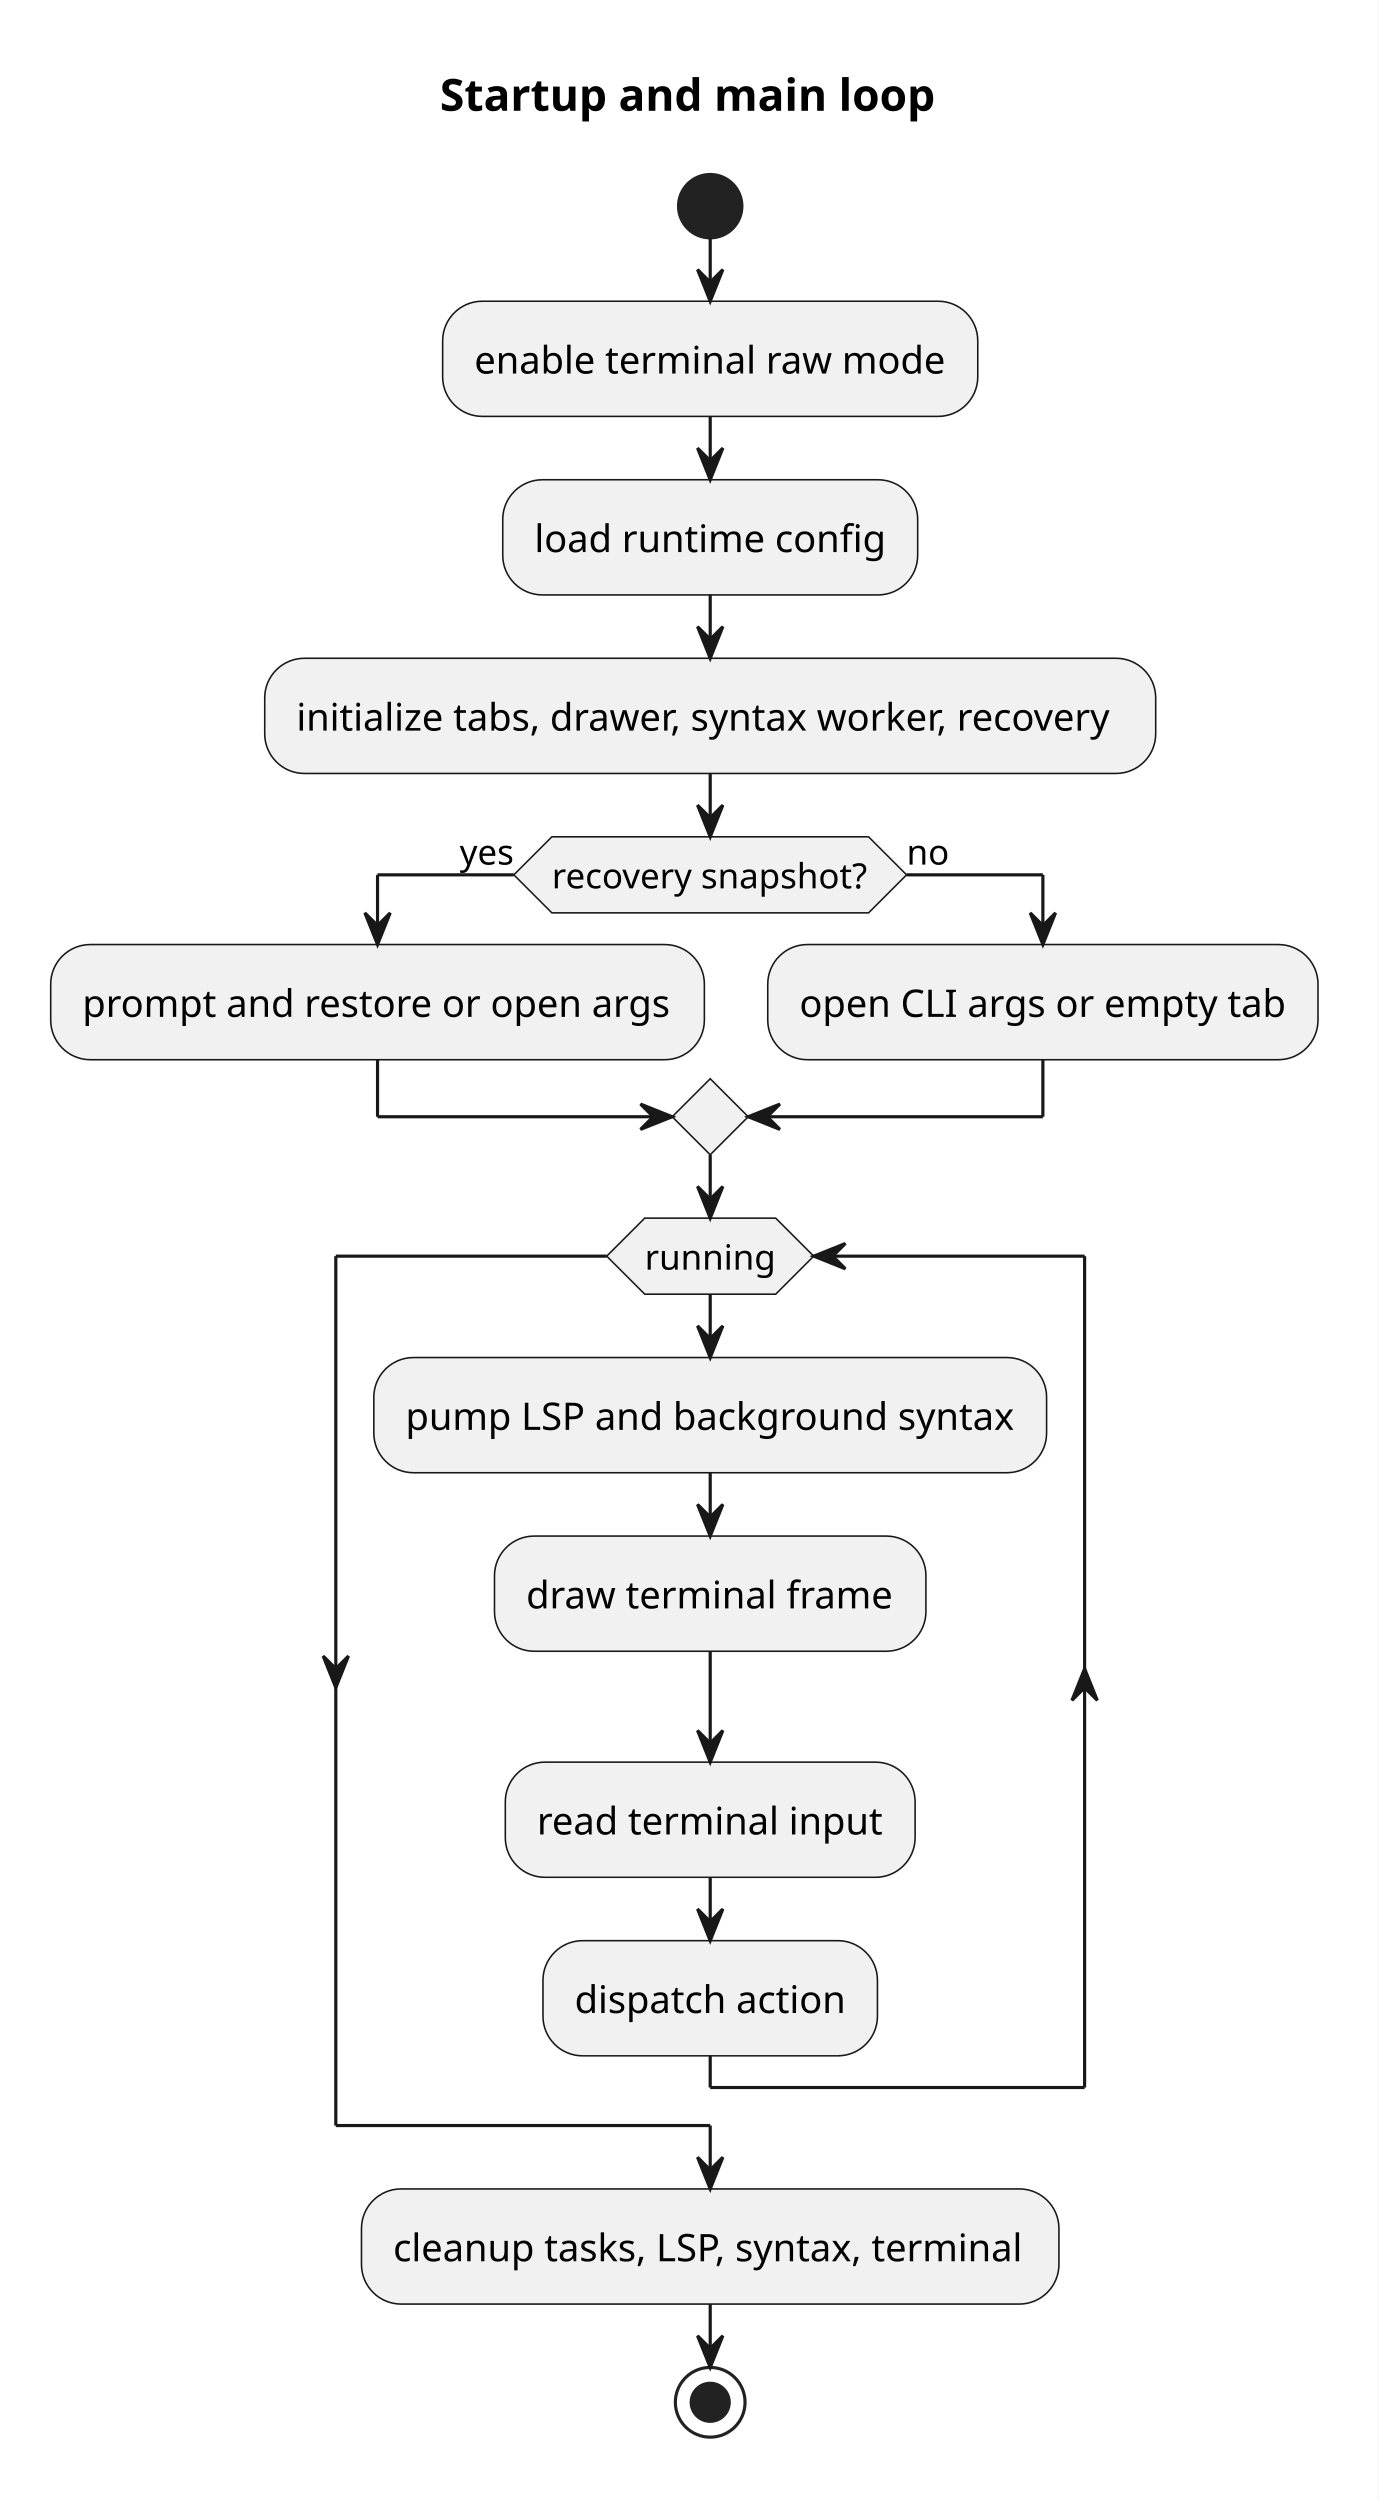
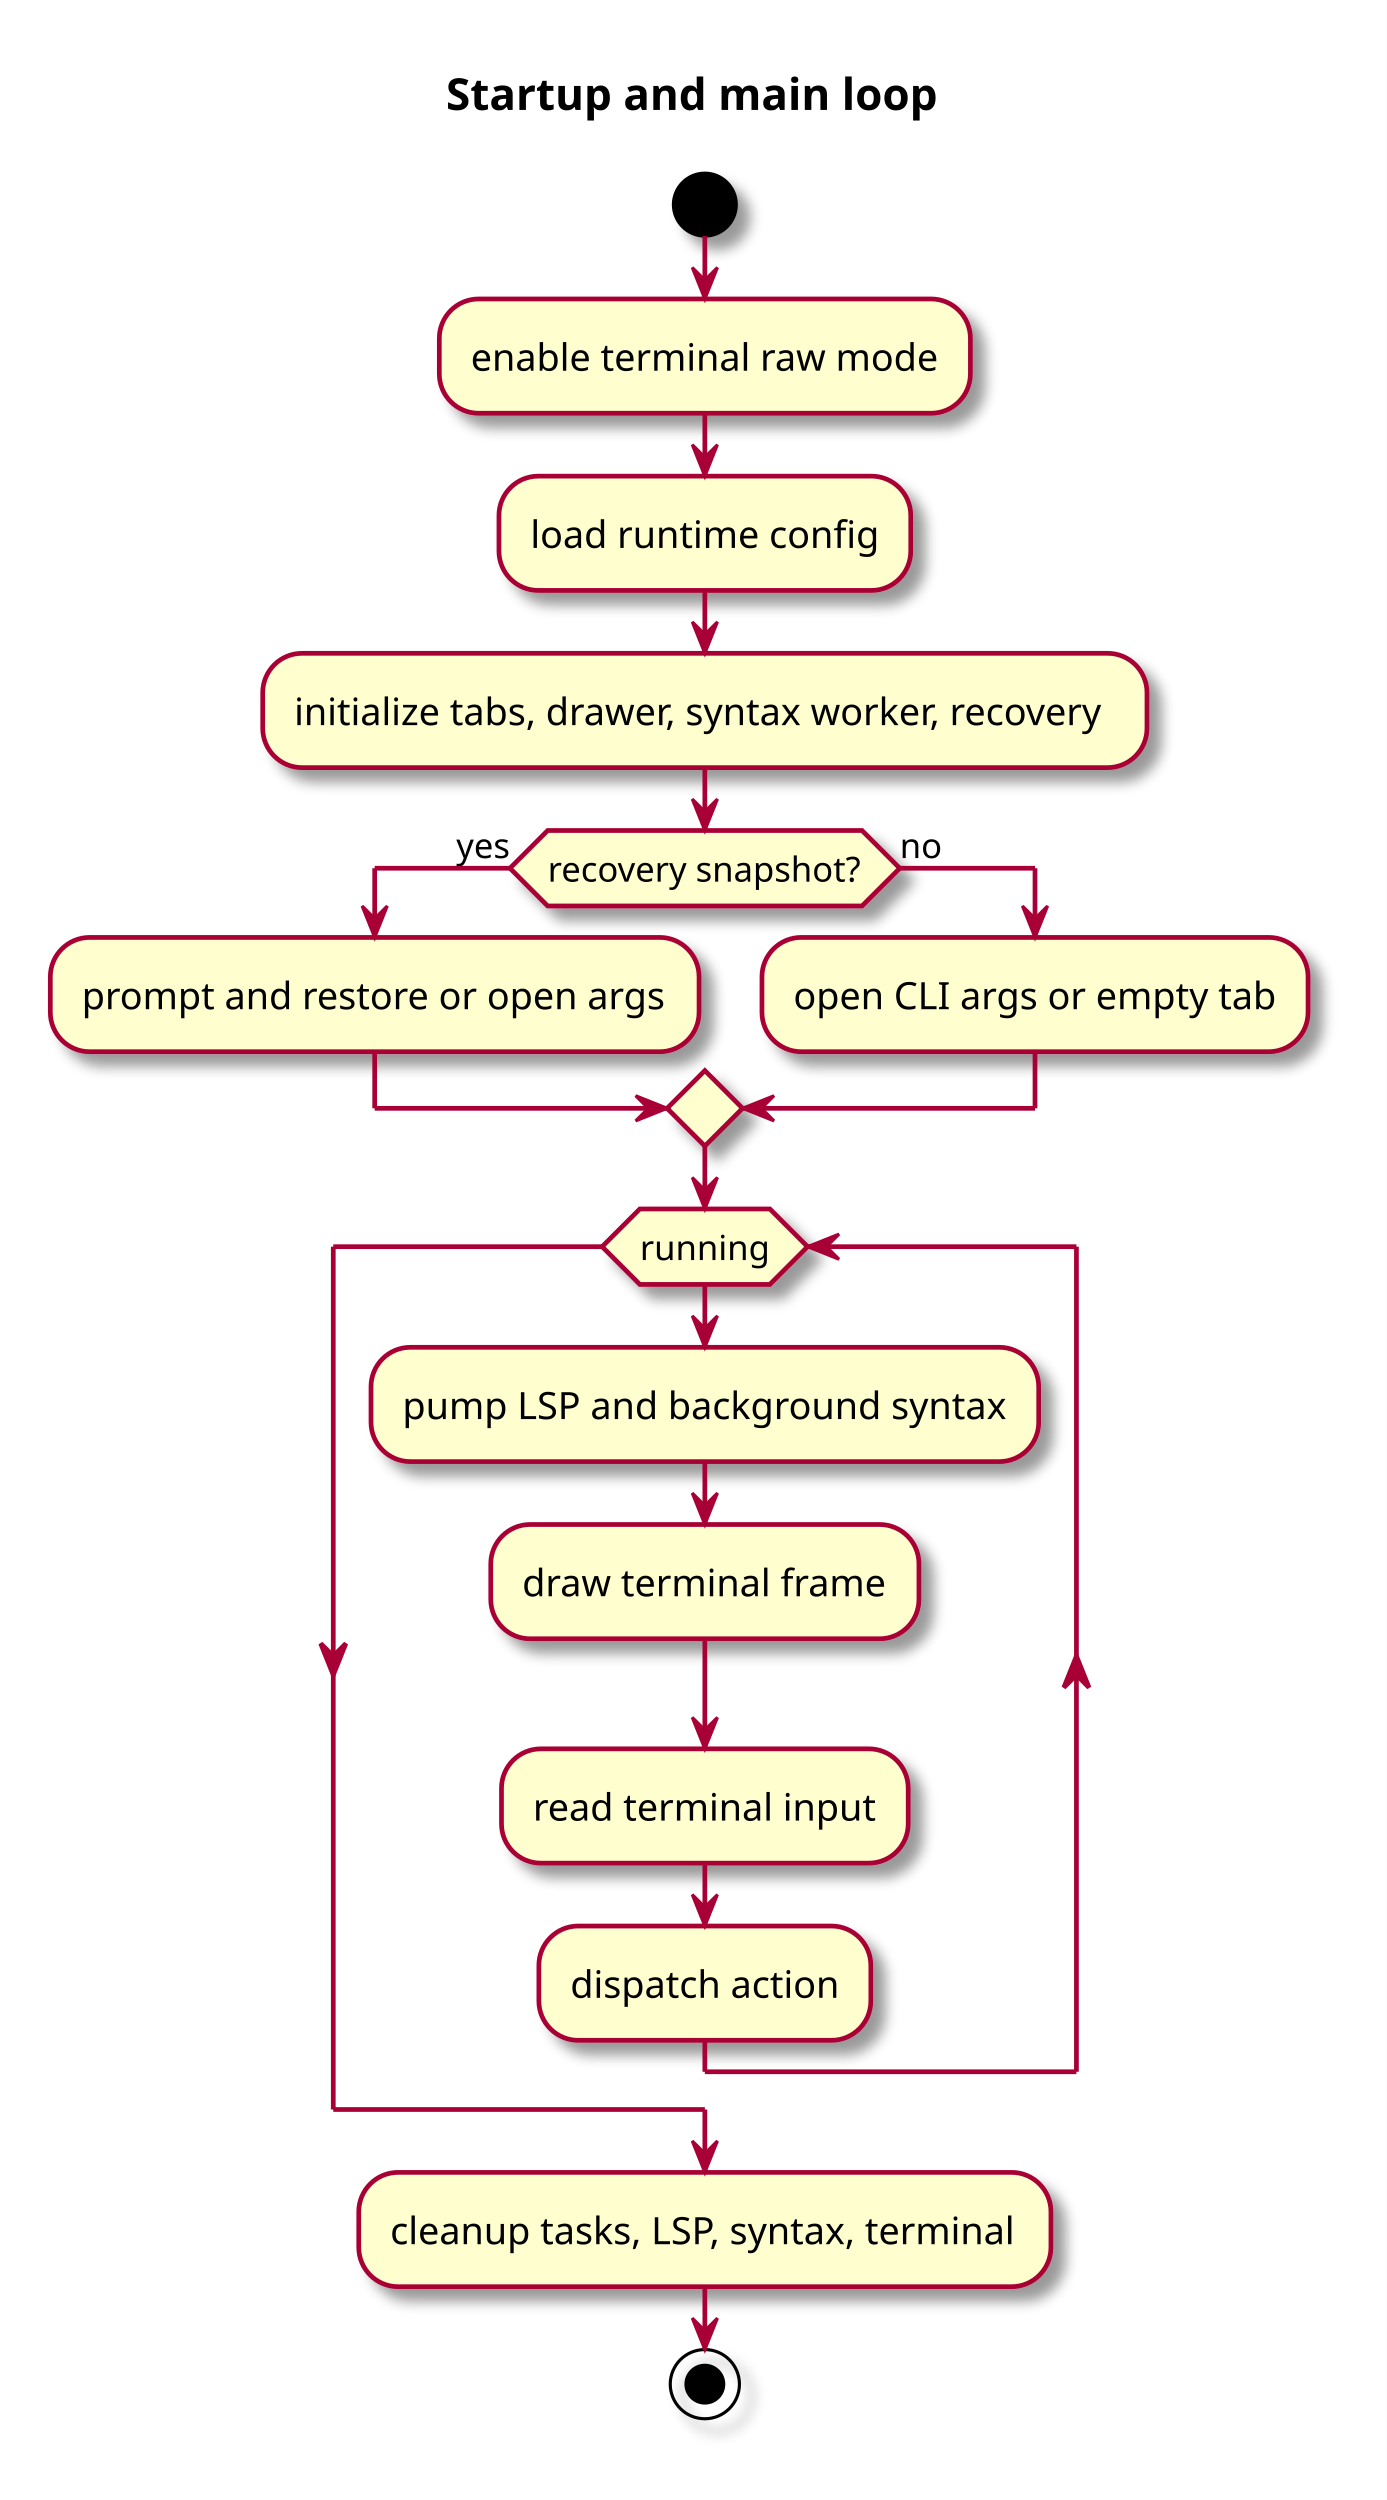
- <svg xmlns="http://www.w3.org/2000/svg" contentStyleType="text/css" data-diagram-type="ACTIVITY" height="789px" preserveAspectRatio="none" style="width:435px;height:789px;background:#FFFFFF;" version="1.1" viewBox="0 0 435 789" width="435px" zoomAndPan="magnify">
-   <defs />
+ <svg xmlns="http://www.w3.org/2000/svg" contentStyleType="text/css" data-diagram-type="ACTIVITY" height="795px" preserveAspectRatio="none" style="width:441px;height:795px;background:#FFFFFF;" version="1.1" viewBox="0 0 441 795" width="441px" zoomAndPan="magnify">
+   <defs>
+     <filter height="300%" id="fdw4j9cru61a0" width="300%" x="-1" y="-1">
+       <feGaussianBlur result="blurOut" stdDeviation="2" />
+       <feColorMatrix in="blurOut" result="blurOut2" type="matrix" values="0 0 0 0 0 0 0 0 0 0 0 0 0 0 0 0 0 0 .4 0" />
+       <feOffset dx="4" dy="4" in="blurOut2" result="blurOut3" />
+       <feBlend in="SourceGraphic" in2="blurOut3" mode="normal" />
+     </filter>
+   </defs>
  <rect width="100%" height="100%" fill="#FFFFFF" />
  <g>
-     <g class="title" data-source-line="2">
-       <text fill="#000000" font-family="sans-serif" font-size="14" font-weight="700" lengthAdjust="spacing" textLength="156.309" x="138.827" y="34.966">Startup and main loop</text>
+     <g class="title" data-source-line="3">
+       <text fill="#000000" font-family="sans-serif" font-size="14" font-weight="700" lengthAdjust="spacing" textLength="156.309" x="141.827" y="34.966">Startup and main loop</text>
    </g>
-     <ellipse cx="224.141" cy="65.068" fill="#222222" rx="10" ry="10" style="stroke:#222222;stroke-width:1;" />
-     <rect fill="#F1F1F1" height="36.344" rx="12.5" ry="12.5" style="stroke:#181818;stroke-width:0.5;" width="168.885" x="139.699" y="95.068" />
+     <ellipse cx="224.141" cy="65.068" fill="#000000" filter="url(#fdw4j9cru61a0)" rx="10" ry="10" style="stroke:#000000;stroke-width:1;" />
+     <rect fill="#FEFECE" filter="url(#fdw4j9cru61a0)" height="36.344" rx="12.5" ry="12.5" style="stroke:#A80036;stroke-width:1.5;" width="168.885" x="139.699" y="95.068" />
    <text fill="#000000" font-family="sans-serif" font-size="12" lengthAdjust="spacing" textLength="148.885" x="149.699" y="117.896">enable terminal raw mode</text>
-     <rect fill="#F1F1F1" height="36.344" rx="12.5" ry="12.5" style="stroke:#181818;stroke-width:0.5;" width="130.953" x="158.665" y="151.412" />
+     <rect fill="#FEFECE" filter="url(#fdw4j9cru61a0)" height="36.344" rx="12.5" ry="12.5" style="stroke:#A80036;stroke-width:1.5;" width="130.953" x="158.665" y="151.412" />
    <text fill="#000000" font-family="sans-serif" font-size="12" lengthAdjust="spacing" textLength="110.953" x="168.665" y="174.24">load runtime config</text>
-     <rect fill="#F1F1F1" height="36.344" rx="12.5" ry="12.5" style="stroke:#181818;stroke-width:0.5;" width="281.194" x="83.544" y="207.756" />
+     <rect fill="#FEFECE" filter="url(#fdw4j9cru61a0)" height="36.344" rx="12.5" ry="12.5" style="stroke:#A80036;stroke-width:1.5;" width="281.194" x="83.544" y="207.756" />
    <text fill="#000000" font-family="sans-serif" font-size="12" lengthAdjust="spacing" textLength="261.194" x="93.544" y="230.584">initialize tabs, drawer, syntax worker, recovery</text>
-     <polygon fill="#F1F1F1" points="174.163,264.1,274.119,264.1,286.119,276.1,274.119,288.1,174.163,288.1,162.163,276.1,174.163,264.1" style="stroke:#181818;stroke-width:0.5;" />
+     <polygon fill="#FEFECE" filter="url(#fdw4j9cru61a0)" points="174.163,264.1,274.119,264.1,286.119,276.1,274.119,288.1,174.163,288.1,162.163,276.1,174.163,264.1" style="stroke:#A80036;stroke-width:1.5;" />
    <text fill="#000000" font-family="sans-serif" font-size="11" lengthAdjust="spacing" textLength="99.956" x="174.163" y="280.368">recovery snapshot?</text>
    <text fill="#000000" font-family="sans-serif" font-size="11" lengthAdjust="spacing" textLength="17.083" x="145.08" y="272.877">yes</text>
    <text fill="#000000" font-family="sans-serif" font-size="11" lengthAdjust="spacing" textLength="13.453" x="286.119" y="272.877">no</text>
-     <rect fill="#F1F1F1" height="36.344" rx="12.5" ry="12.5" style="stroke:#181818;stroke-width:0.5;" width="206.301" x="16" y="298.1" />
+     <rect fill="#FEFECE" filter="url(#fdw4j9cru61a0)" height="36.344" rx="12.5" ry="12.5" style="stroke:#A80036;stroke-width:1.5;" width="206.301" x="16" y="298.1" />
    <text fill="#000000" font-family="sans-serif" font-size="12" lengthAdjust="spacing" textLength="186.301" x="26" y="320.928">prompt and restore or open args</text>
-     <rect fill="#F1F1F1" height="36.344" rx="12.5" ry="12.5" style="stroke:#181818;stroke-width:0.5;" width="173.661" x="242.301" y="298.1" />
+     <rect fill="#FEFECE" filter="url(#fdw4j9cru61a0)" height="36.344" rx="12.5" ry="12.5" style="stroke:#A80036;stroke-width:1.5;" width="173.661" x="242.301" y="298.1" />
    <text fill="#000000" font-family="sans-serif" font-size="12" lengthAdjust="spacing" textLength="153.661" x="252.301" y="320.928">open CLI args or empty tab</text>
-     <polygon fill="#F1F1F1" points="224.141,340.444,236.141,352.444,224.141,364.444,212.141,352.444,224.141,340.444" style="stroke:#181818;stroke-width:0.5;" />
-     <rect fill="#F1F1F1" height="36.344" rx="12.5" ry="12.5" style="stroke:#181818;stroke-width:0.5;" width="212.325" x="117.979" y="428.444" />
+     <polygon fill="#FEFECE" filter="url(#fdw4j9cru61a0)" points="224.141,340.444,236.141,352.444,224.141,364.444,212.141,352.444,224.141,340.444" style="stroke:#A80036;stroke-width:1.5;" />
+     <rect fill="#FEFECE" filter="url(#fdw4j9cru61a0)" height="36.344" rx="12.5" ry="12.5" style="stroke:#A80036;stroke-width:1.5;" width="212.325" x="117.979" y="428.444" />
    <text fill="#000000" font-family="sans-serif" font-size="12" lengthAdjust="spacing" textLength="192.325" x="127.979" y="451.272">pump LSP and background syntax</text>
-     <rect fill="#F1F1F1" height="36.344" rx="12.5" ry="12.5" style="stroke:#181818;stroke-width:0.5;" width="136.161" x="156.061" y="484.788" />
+     <rect fill="#FEFECE" filter="url(#fdw4j9cru61a0)" height="36.344" rx="12.5" ry="12.5" style="stroke:#A80036;stroke-width:1.5;" width="136.161" x="156.061" y="484.788" />
    <text fill="#000000" font-family="sans-serif" font-size="12" lengthAdjust="spacing" textLength="116.161" x="166.061" y="507.617">draw terminal frame</text>
-     <rect fill="#F1F1F1" height="36.344" rx="12.5" ry="12.5" style="stroke:#181818;stroke-width:0.5;" width="129.333" x="159.475" y="556.133" />
+     <rect fill="#FEFECE" filter="url(#fdw4j9cru61a0)" height="36.344" rx="12.5" ry="12.5" style="stroke:#A80036;stroke-width:1.5;" width="129.333" x="159.475" y="556.133" />
    <text fill="#000000" font-family="sans-serif" font-size="12" lengthAdjust="spacing" textLength="109.333" x="169.475" y="578.961">read terminal input</text>
-     <rect fill="#F1F1F1" height="36.344" rx="12.5" ry="12.5" style="stroke:#181818;stroke-width:0.5;" width="105.561" x="171.361" y="612.477" />
+     <rect fill="#FEFECE" filter="url(#fdw4j9cru61a0)" height="36.344" rx="12.5" ry="12.5" style="stroke:#A80036;stroke-width:1.5;" width="105.561" x="171.361" y="612.477" />
    <text fill="#000000" font-family="sans-serif" font-size="12" lengthAdjust="spacing" textLength="85.561" x="181.361" y="635.305">dispatch action</text>
-     <polygon fill="#F1F1F1" points="203.472,384.444,244.81,384.444,256.81,396.444,244.81,408.444,203.472,408.444,191.472,396.444,203.472,384.444" style="stroke:#181818;stroke-width:0.5;" />
+     <polygon fill="#FEFECE" filter="url(#fdw4j9cru61a0)" points="203.472,384.444,244.81,384.444,256.81,396.444,244.81,408.444,203.472,408.444,191.472,396.444,203.472,384.444" style="stroke:#A80036;stroke-width:1.5;" />
    <text fill="#000000" font-family="sans-serif" font-size="11" lengthAdjust="spacing" textLength="41.338" x="203.472" y="400.712">running</text>
-     <rect fill="#F1F1F1" height="36.344" rx="12.5" ry="12.5" style="stroke:#181818;stroke-width:0.5;" width="220.113" x="114.085" y="690.821" />
+     <rect fill="#FEFECE" filter="url(#fdw4j9cru61a0)" height="36.344" rx="12.5" ry="12.5" style="stroke:#A80036;stroke-width:1.5;" width="220.113" x="114.085" y="690.821" />
    <text fill="#000000" font-family="sans-serif" font-size="12" lengthAdjust="spacing" textLength="200.113" x="124.085" y="713.649">cleanup tasks, LSP, syntax, terminal</text>
-     <ellipse cx="224.141" cy="758.165" fill="none" rx="11" ry="11" style="stroke:#222222;stroke-width:1;" />
-     <ellipse cx="224.141" cy="758.165" fill="#222222" rx="6" ry="6" style="stroke:#222222;stroke-width:1;" />
-     <line style="stroke:#181818;stroke-width:1;" x1="224.141" x2="224.141" y1="75.068" y2="95.068" />
-     <polygon fill="#181818" points="220.141,85.068,224.141,95.068,228.141,85.068,224.141,89.068" style="stroke:#181818;stroke-width:1;" />
-     <line style="stroke:#181818;stroke-width:1;" x1="224.141" x2="224.141" y1="131.412" y2="151.412" />
-     <polygon fill="#181818" points="220.141,141.412,224.141,151.412,228.141,141.412,224.141,145.412" style="stroke:#181818;stroke-width:1;" />
-     <line style="stroke:#181818;stroke-width:1;" x1="224.141" x2="224.141" y1="187.756" y2="207.756" />
-     <polygon fill="#181818" points="220.141,197.756,224.141,207.756,228.141,197.756,224.141,201.756" style="stroke:#181818;stroke-width:1;" />
-     <line style="stroke:#181818;stroke-width:1;" x1="162.163" x2="119.151" y1="276.1" y2="276.1" />
-     <line style="stroke:#181818;stroke-width:1;" x1="119.151" x2="119.151" y1="276.1" y2="298.1" />
-     <polygon fill="#181818" points="115.151,288.1,119.151,298.1,123.151,288.1,119.151,292.1" style="stroke:#181818;stroke-width:1;" />
-     <line style="stroke:#181818;stroke-width:1;" x1="286.119" x2="329.132" y1="276.1" y2="276.1" />
-     <line style="stroke:#181818;stroke-width:1;" x1="329.132" x2="329.132" y1="276.1" y2="298.1" />
-     <polygon fill="#181818" points="325.132,288.1,329.132,298.1,333.132,288.1,329.132,292.1" style="stroke:#181818;stroke-width:1;" />
-     <line style="stroke:#181818;stroke-width:1;" x1="119.151" x2="119.151" y1="334.444" y2="352.444" />
-     <line style="stroke:#181818;stroke-width:1;" x1="119.151" x2="212.141" y1="352.444" y2="352.444" />
-     <polygon fill="#181818" points="202.141,348.444,212.141,352.444,202.141,356.444,206.141,352.444" style="stroke:#181818;stroke-width:1;" />
-     <line style="stroke:#181818;stroke-width:1;" x1="329.132" x2="329.132" y1="334.444" y2="352.444" />
-     <line style="stroke:#181818;stroke-width:1;" x1="329.132" x2="236.141" y1="352.444" y2="352.444" />
-     <polygon fill="#181818" points="246.141,348.444,236.141,352.444,246.141,356.444,242.141,352.444" style="stroke:#181818;stroke-width:1;" />
-     <line style="stroke:#181818;stroke-width:1;" x1="224.141" x2="224.141" y1="244.1" y2="264.1" />
-     <polygon fill="#181818" points="220.141,254.1,224.141,264.1,228.141,254.1,224.141,258.1" style="stroke:#181818;stroke-width:1;" />
-     <line style="stroke:#181818;stroke-width:1;" x1="224.141" x2="224.141" y1="464.788" y2="484.788" />
-     <polygon fill="#181818" points="220.141,474.788,224.141,484.788,228.141,474.788,224.141,478.788" style="stroke:#181818;stroke-width:1;" />
-     <line style="stroke:#181818;stroke-width:1;" x1="224.141" x2="224.141" y1="521.133" y2="556.133" />
-     <polygon fill="#181818" points="220.141,546.133,224.141,556.133,228.141,546.133,224.141,550.133" style="stroke:#181818;stroke-width:1;" />
-     <line style="stroke:#181818;stroke-width:1;" x1="224.141" x2="224.141" y1="592.477" y2="612.477" />
-     <polygon fill="#181818" points="220.141,602.477,224.141,612.477,228.141,602.477,224.141,606.477" style="stroke:#181818;stroke-width:1;" />
-     <line style="stroke:#181818;stroke-width:1;" x1="224.141" x2="224.141" y1="408.444" y2="428.444" />
-     <polygon fill="#181818" points="220.141,418.444,224.141,428.444,228.141,418.444,224.141,422.444" style="stroke:#181818;stroke-width:1;" />
-     <line style="stroke:#181818;stroke-width:1;" x1="224.141" x2="224.141" y1="648.821" y2="658.821" />
-     <line style="stroke:#181818;stroke-width:1;" x1="224.141" x2="342.304" y1="658.821" y2="658.821" />
-     <polygon fill="#181818" points="338.304,536.633,342.304,526.633,346.304,536.633,342.304,532.633" style="stroke:#181818;stroke-width:1;" />
-     <line style="stroke:#181818;stroke-width:1;" x1="342.304" x2="342.304" y1="396.444" y2="658.821" />
-     <line style="stroke:#181818;stroke-width:1;" x1="342.304" x2="256.81" y1="396.444" y2="396.444" />
-     <polygon fill="#181818" points="266.81,392.444,256.81,396.444,266.81,400.444,262.81,396.444" style="stroke:#181818;stroke-width:1;" />
-     <line style="stroke:#181818;stroke-width:1;" x1="191.472" x2="105.979" y1="396.444" y2="396.444" />
-     <polygon fill="#181818" points="101.979,522.633,105.979,532.633,109.979,522.633,105.979,526.633" style="stroke:#181818;stroke-width:1;" />
-     <line style="stroke:#181818;stroke-width:1;" x1="105.979" x2="105.979" y1="396.444" y2="670.821" />
-     <line style="stroke:#181818;stroke-width:1;" x1="105.979" x2="224.141" y1="670.821" y2="670.821" />
-     <line style="stroke:#181818;stroke-width:1;" x1="224.141" x2="224.141" y1="670.821" y2="690.821" />
-     <polygon fill="#181818" points="220.141,680.821,224.141,690.821,228.141,680.821,224.141,684.821" style="stroke:#181818;stroke-width:1;" />
-     <line style="stroke:#181818;stroke-width:1;" x1="224.141" x2="224.141" y1="364.444" y2="384.444" />
-     <polygon fill="#181818" points="220.141,374.444,224.141,384.444,228.141,374.444,224.141,378.444" style="stroke:#181818;stroke-width:1;" />
-     <line style="stroke:#181818;stroke-width:1;" x1="224.141" x2="224.141" y1="727.165" y2="747.165" />
-     <polygon fill="#181818" points="220.141,737.165,224.141,747.165,228.141,737.165,224.141,741.165" style="stroke:#181818;stroke-width:1;" />
+     <ellipse cx="224.141" cy="758.165" fill="none" filter="url(#fdw4j9cru61a0)" rx="11" ry="11" style="stroke:#000000;stroke-width:1;" />
+     <ellipse cx="224.141" cy="758.165" fill="#000000" rx="6" ry="6" style="stroke:#000000;stroke-width:1;" />
+     <line style="stroke:#A80036;stroke-width:1.5;" x1="224.141" x2="224.141" y1="75.068" y2="95.068" />
+     <polygon fill="#A80036" points="220.141,85.068,224.141,95.068,228.141,85.068,224.141,89.068" style="stroke:#A80036;stroke-width:1;" />
+     <line style="stroke:#A80036;stroke-width:1.5;" x1="224.141" x2="224.141" y1="131.412" y2="151.412" />
+     <polygon fill="#A80036" points="220.141,141.412,224.141,151.412,228.141,141.412,224.141,145.412" style="stroke:#A80036;stroke-width:1;" />
+     <line style="stroke:#A80036;stroke-width:1.5;" x1="224.141" x2="224.141" y1="187.756" y2="207.756" />
+     <polygon fill="#A80036" points="220.141,197.756,224.141,207.756,228.141,197.756,224.141,201.756" style="stroke:#A80036;stroke-width:1;" />
+     <line style="stroke:#A80036;stroke-width:1.5;" x1="162.163" x2="119.151" y1="276.1" y2="276.1" />
+     <line style="stroke:#A80036;stroke-width:1.5;" x1="119.151" x2="119.151" y1="276.1" y2="298.1" />
+     <polygon fill="#A80036" points="115.151,288.1,119.151,298.1,123.151,288.1,119.151,292.1" style="stroke:#A80036;stroke-width:1;" />
+     <line style="stroke:#A80036;stroke-width:1.5;" x1="286.119" x2="329.132" y1="276.1" y2="276.1" />
+     <line style="stroke:#A80036;stroke-width:1.5;" x1="329.132" x2="329.132" y1="276.1" y2="298.1" />
+     <polygon fill="#A80036" points="325.132,288.1,329.132,298.1,333.132,288.1,329.132,292.1" style="stroke:#A80036;stroke-width:1;" />
+     <line style="stroke:#A80036;stroke-width:1.5;" x1="119.151" x2="119.151" y1="334.444" y2="352.444" />
+     <line style="stroke:#A80036;stroke-width:1.5;" x1="119.151" x2="212.141" y1="352.444" y2="352.444" />
+     <polygon fill="#A80036" points="202.141,348.444,212.141,352.444,202.141,356.444,206.141,352.444" style="stroke:#A80036;stroke-width:1;" />
+     <line style="stroke:#A80036;stroke-width:1.5;" x1="329.132" x2="329.132" y1="334.444" y2="352.444" />
+     <line style="stroke:#A80036;stroke-width:1.5;" x1="329.132" x2="236.141" y1="352.444" y2="352.444" />
+     <polygon fill="#A80036" points="246.141,348.444,236.141,352.444,246.141,356.444,242.141,352.444" style="stroke:#A80036;stroke-width:1;" />
+     <line style="stroke:#A80036;stroke-width:1.5;" x1="224.141" x2="224.141" y1="244.1" y2="264.1" />
+     <polygon fill="#A80036" points="220.141,254.1,224.141,264.1,228.141,254.1,224.141,258.1" style="stroke:#A80036;stroke-width:1;" />
+     <line style="stroke:#A80036;stroke-width:1.5;" x1="224.141" x2="224.141" y1="464.788" y2="484.788" />
+     <polygon fill="#A80036" points="220.141,474.788,224.141,484.788,228.141,474.788,224.141,478.788" style="stroke:#A80036;stroke-width:1;" />
+     <line style="stroke:#A80036;stroke-width:1.5;" x1="224.141" x2="224.141" y1="521.133" y2="556.133" />
+     <polygon fill="#A80036" points="220.141,546.133,224.141,556.133,228.141,546.133,224.141,550.133" style="stroke:#A80036;stroke-width:1;" />
+     <line style="stroke:#A80036;stroke-width:1.5;" x1="224.141" x2="224.141" y1="592.477" y2="612.477" />
+     <polygon fill="#A80036" points="220.141,602.477,224.141,612.477,228.141,602.477,224.141,606.477" style="stroke:#A80036;stroke-width:1;" />
+     <line style="stroke:#A80036;stroke-width:1.5;" x1="224.141" x2="224.141" y1="408.444" y2="428.444" />
+     <polygon fill="#A80036" points="220.141,418.444,224.141,428.444,228.141,418.444,224.141,422.444" style="stroke:#A80036;stroke-width:1;" />
+     <line style="stroke:#A80036;stroke-width:1.5;" x1="224.141" x2="224.141" y1="648.821" y2="658.821" />
+     <line style="stroke:#A80036;stroke-width:1.5;" x1="224.141" x2="342.304" y1="658.821" y2="658.821" />
+     <polygon fill="#A80036" points="338.304,536.633,342.304,526.633,346.304,536.633,342.304,532.633" style="stroke:#A80036;stroke-width:1.5;" />
+     <line style="stroke:#A80036;stroke-width:1.5;" x1="342.304" x2="342.304" y1="396.444" y2="658.821" />
+     <line style="stroke:#A80036;stroke-width:1.5;" x1="342.304" x2="256.81" y1="396.444" y2="396.444" />
+     <polygon fill="#A80036" points="266.81,392.444,256.81,396.444,266.81,400.444,262.81,396.444" style="stroke:#A80036;stroke-width:1;" />
+     <line style="stroke:#A80036;stroke-width:1.5;" x1="191.472" x2="105.979" y1="396.444" y2="396.444" />
+     <polygon fill="#A80036" points="101.979,522.633,105.979,532.633,109.979,522.633,105.979,526.633" style="stroke:#A80036;stroke-width:1.5;" />
+     <line style="stroke:#A80036;stroke-width:1.5;" x1="105.979" x2="105.979" y1="396.444" y2="670.821" />
+     <line style="stroke:#A80036;stroke-width:1.5;" x1="105.979" x2="224.141" y1="670.821" y2="670.821" />
+     <line style="stroke:#A80036;stroke-width:1.5;" x1="224.141" x2="224.141" y1="670.821" y2="690.821" />
+     <polygon fill="#A80036" points="220.141,680.821,224.141,690.821,228.141,680.821,224.141,684.821" style="stroke:#A80036;stroke-width:1;" />
+     <line style="stroke:#A80036;stroke-width:1.5;" x1="224.141" x2="224.141" y1="364.444" y2="384.444" />
+     <polygon fill="#A80036" points="220.141,374.444,224.141,384.444,228.141,374.444,224.141,378.444" style="stroke:#A80036;stroke-width:1;" />
+     <line style="stroke:#A80036;stroke-width:1.5;" x1="224.141" x2="224.141" y1="727.165" y2="747.165" />
+     <polygon fill="#A80036" points="220.141,737.165,224.141,747.165,228.141,737.165,224.141,741.165" style="stroke:#A80036;stroke-width:1;" />
  </g>
</svg>
